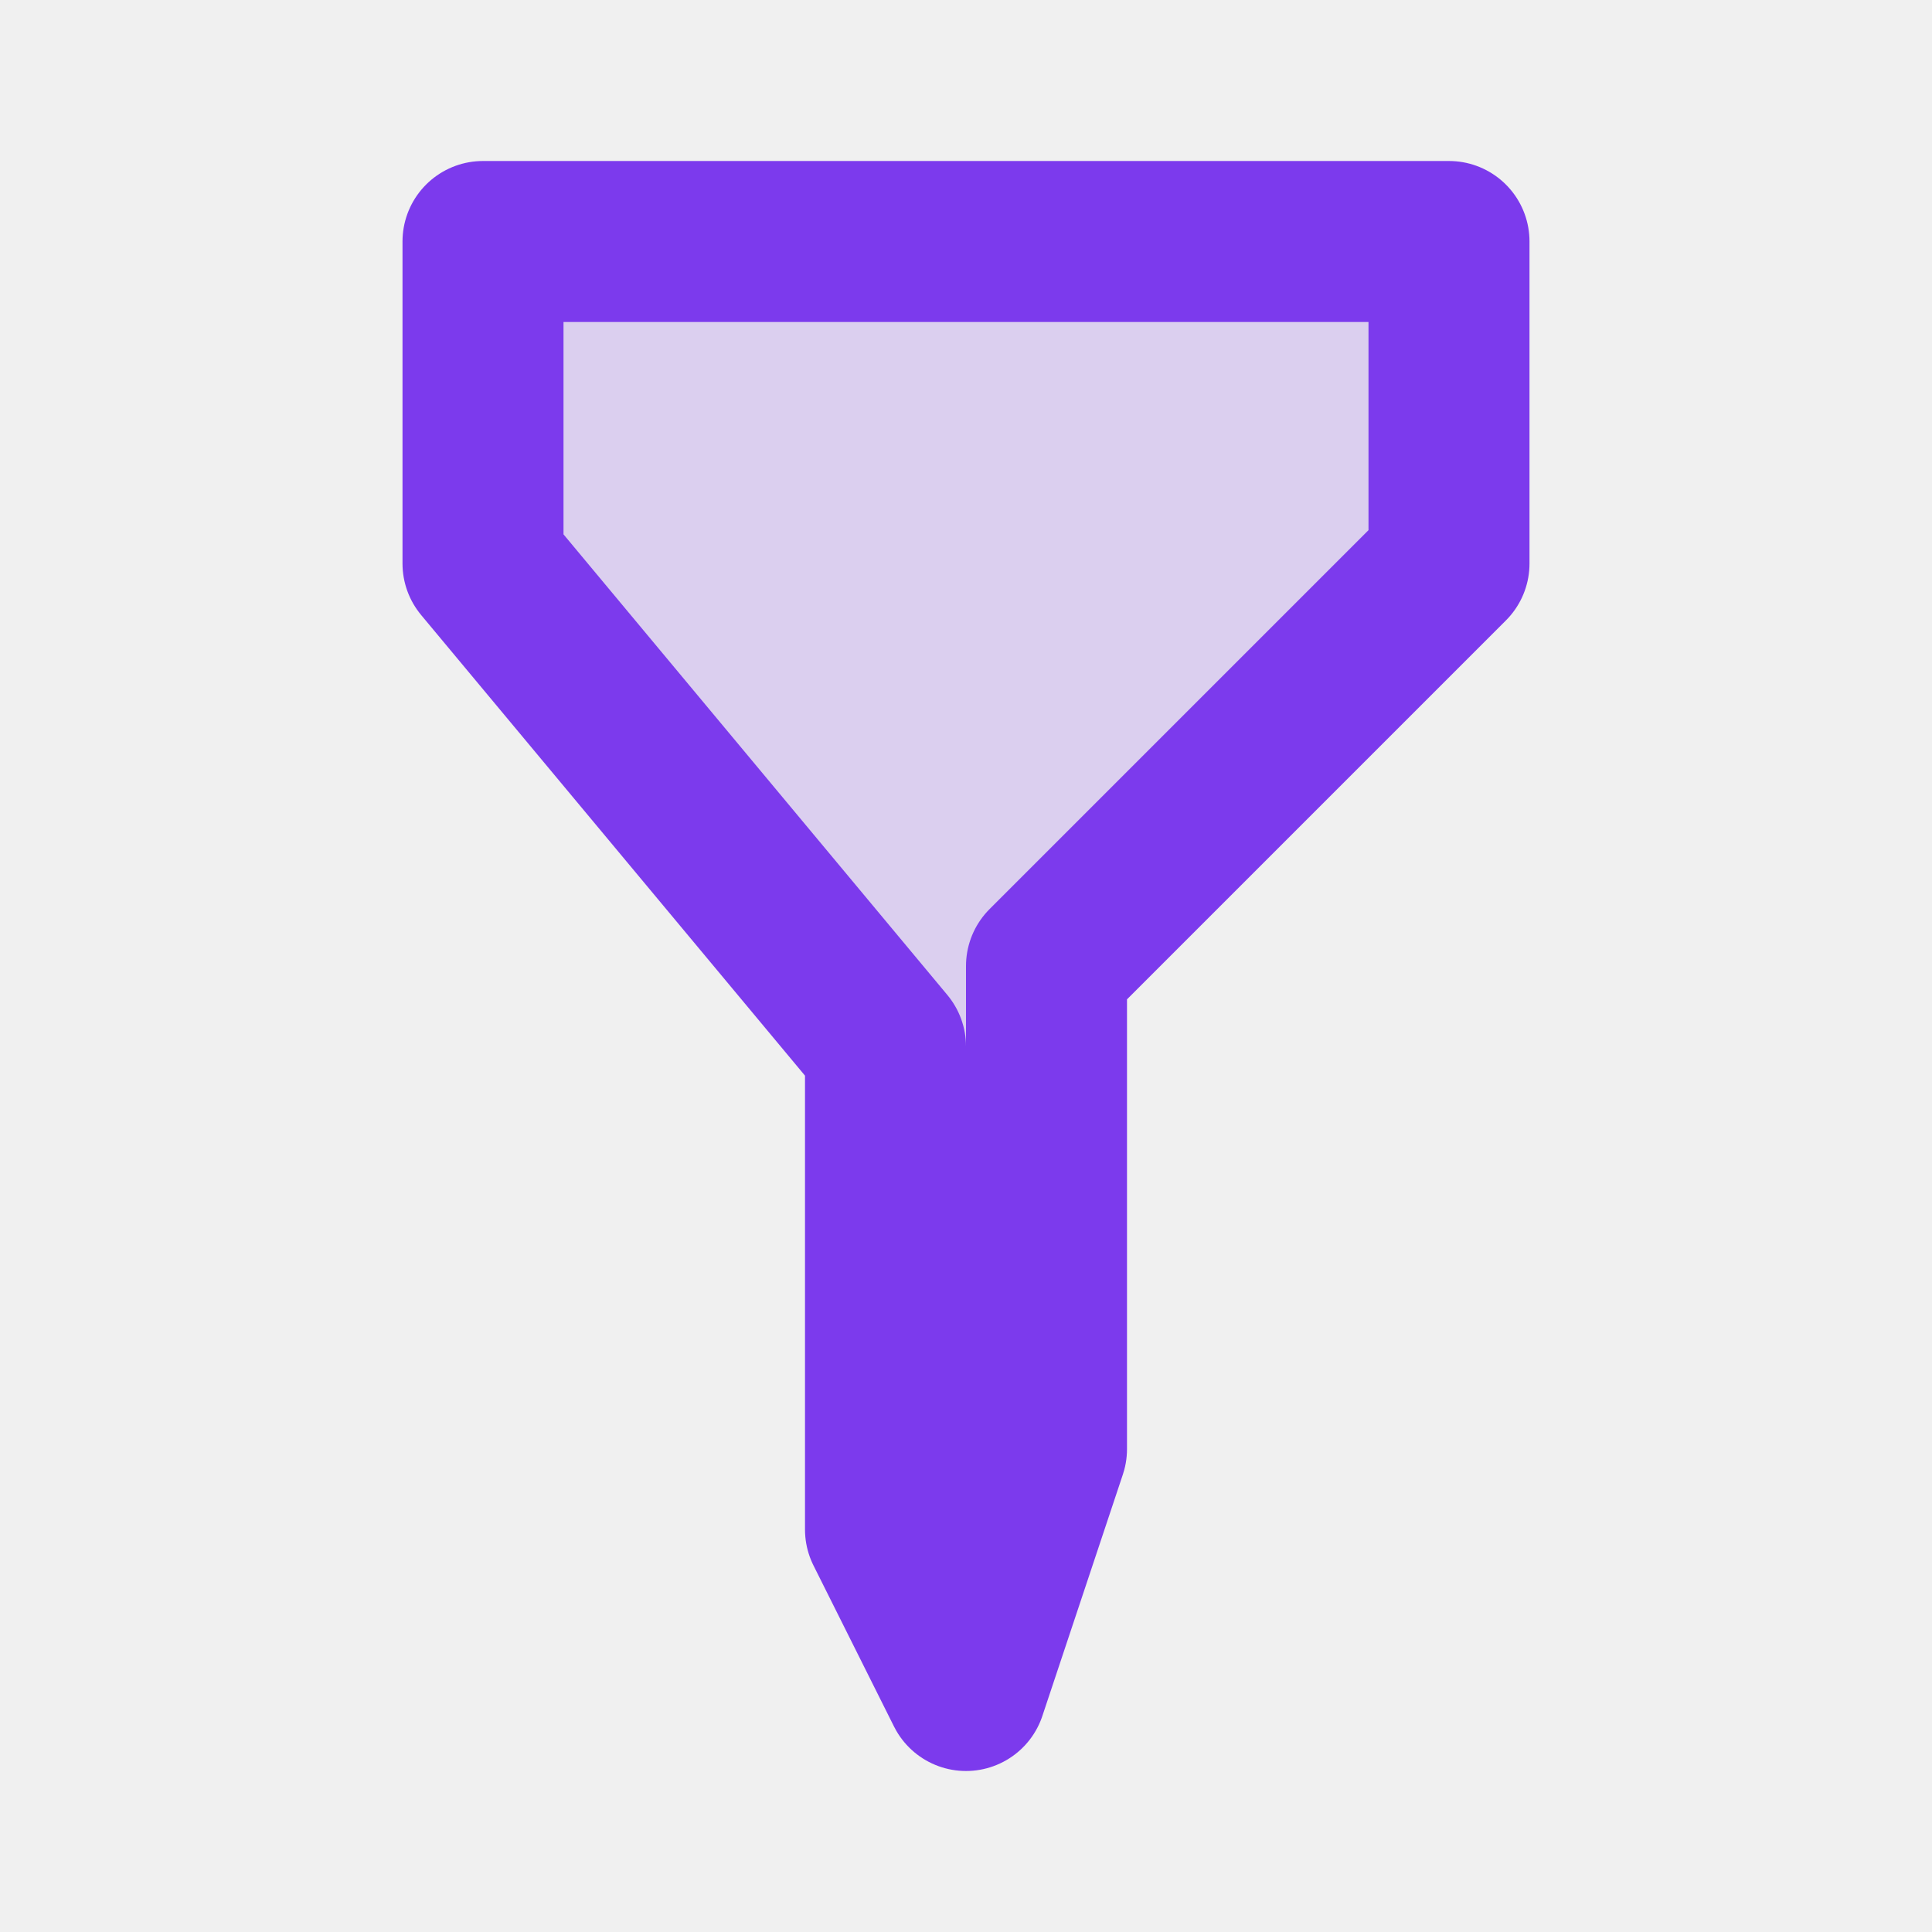
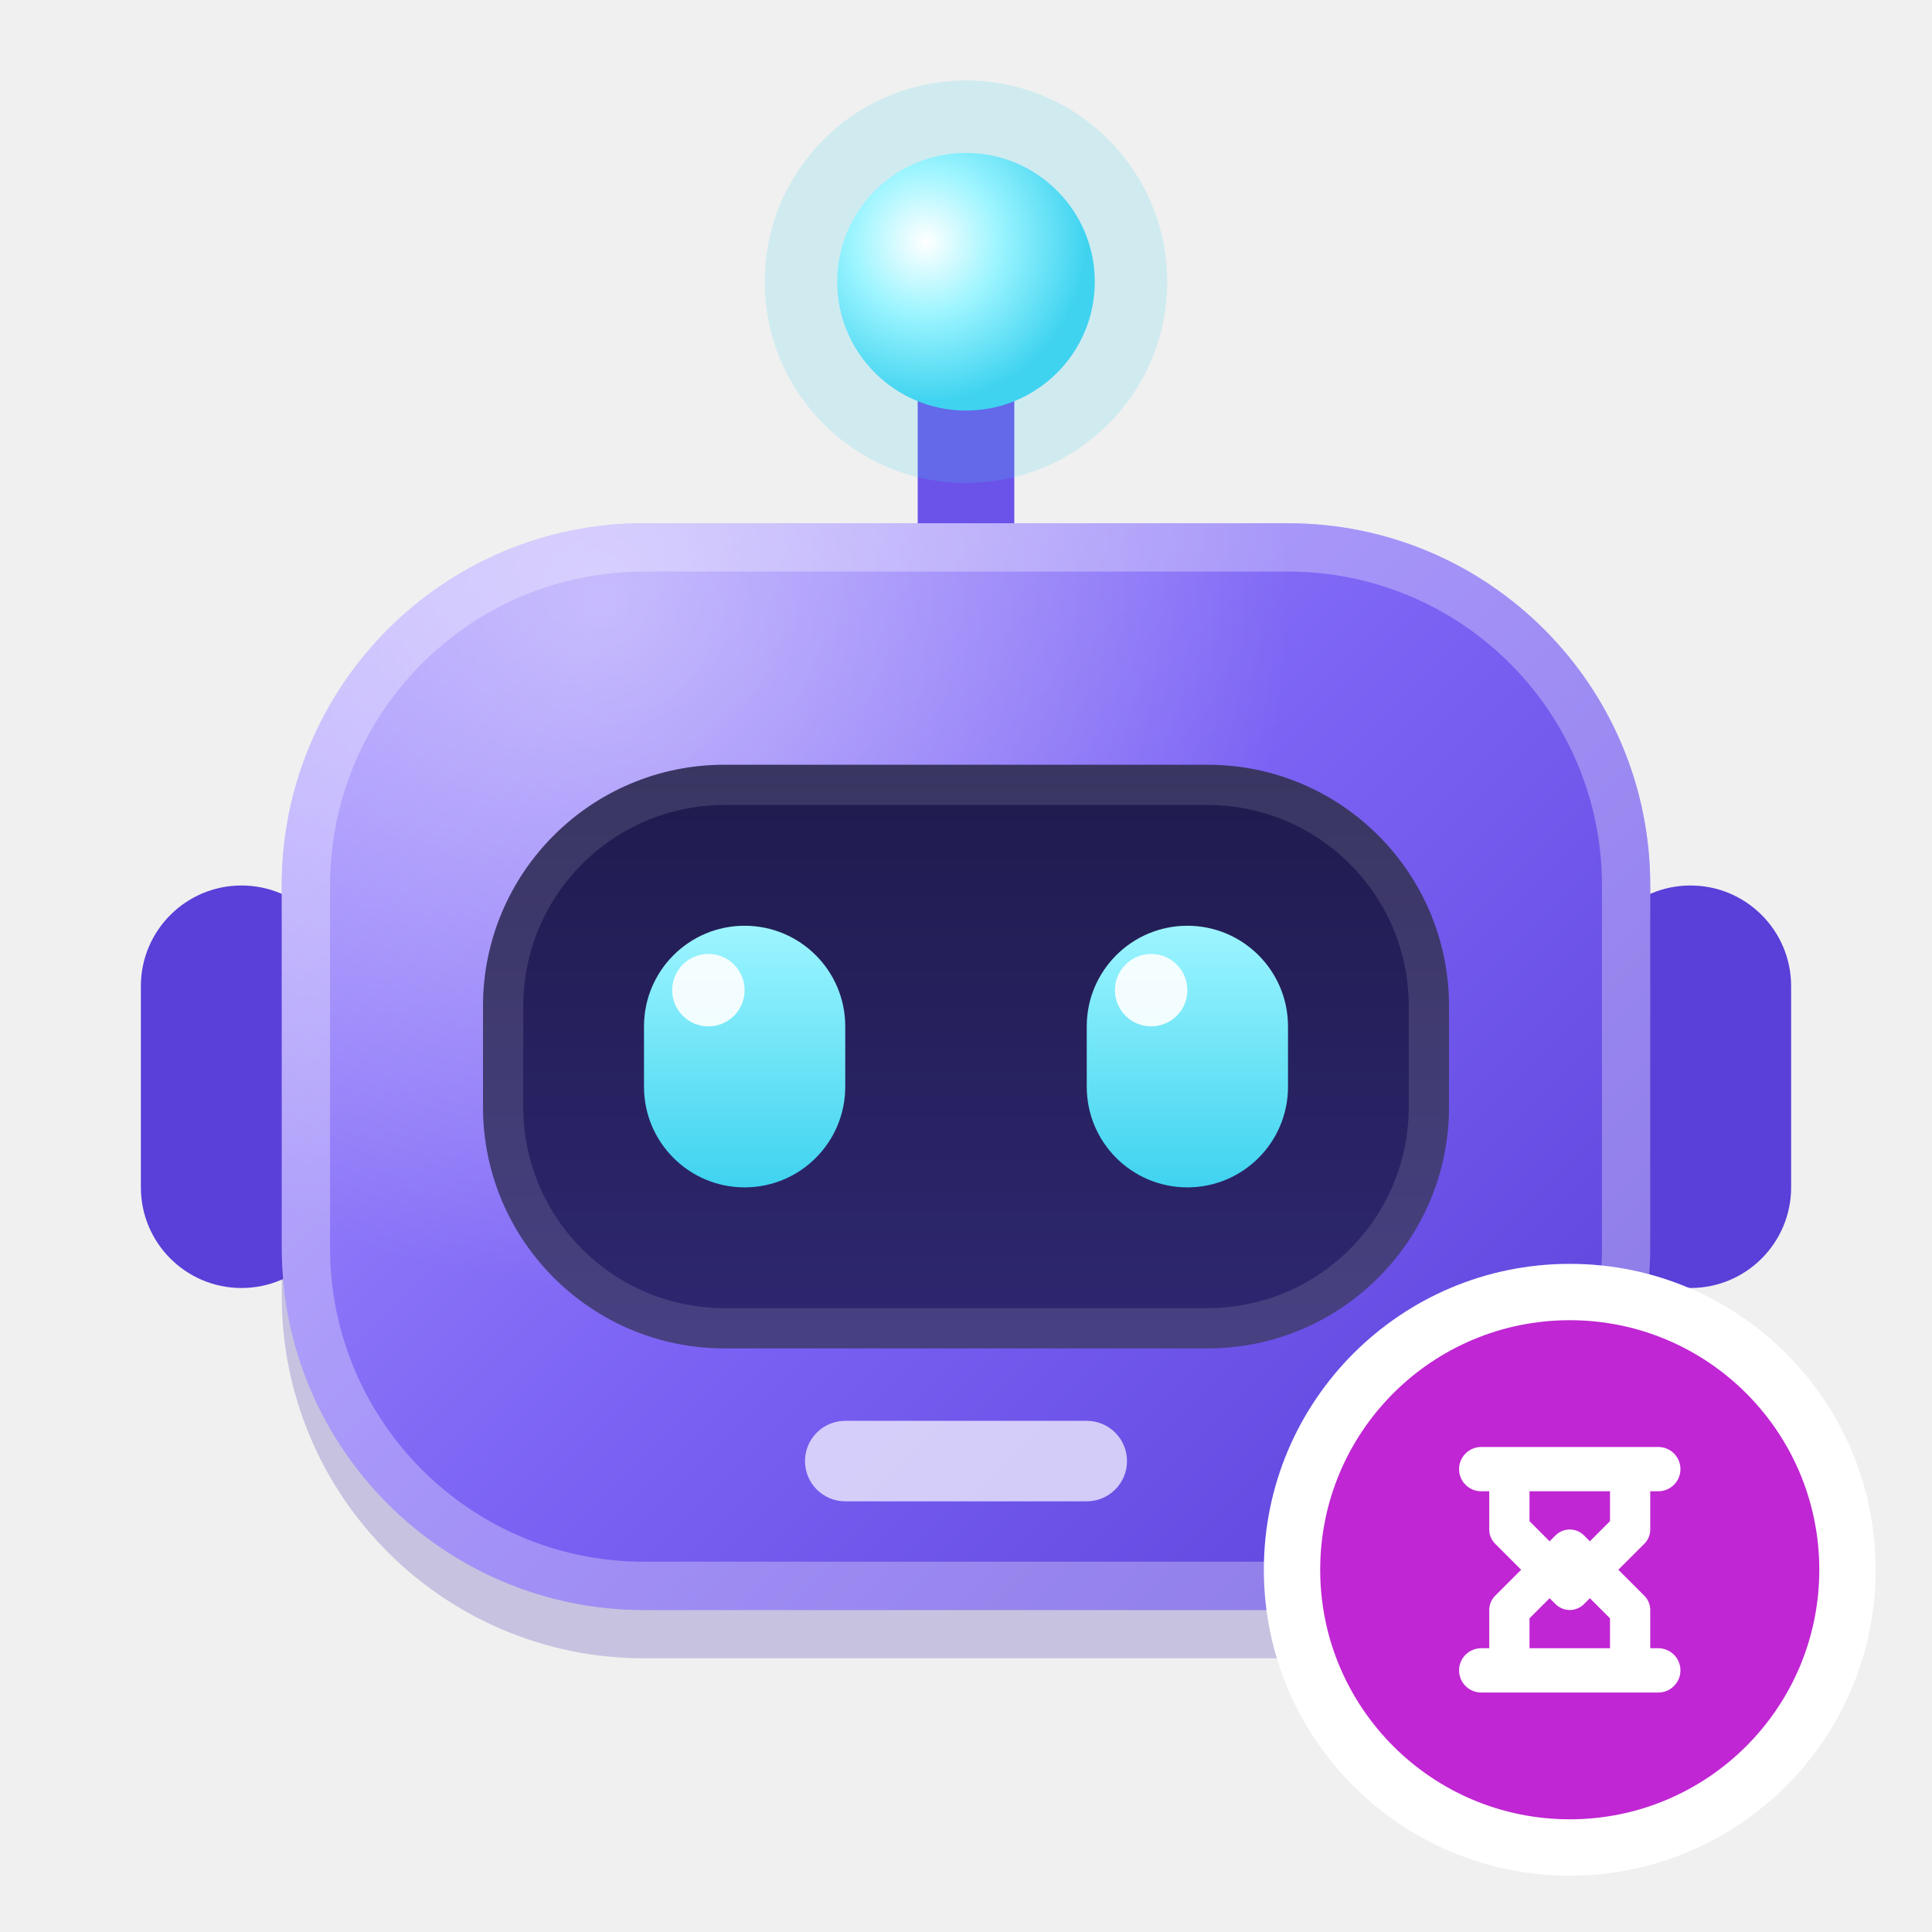
- <svg xmlns="http://www.w3.org/2000/svg" width="12" height="12" viewBox="0 0 12 12" fill="none" stroke="#7C3AED" stroke-width="1" stroke-linecap="round" stroke-linejoin="round">
-   <path d="M3 1.5h6v2l-2.5 2.5v3L6 10.5l-.5-1v-3L3 3.5z" fill="#7C3AED" fill-opacity="0.18" />
+ <svg xmlns="http://www.w3.org/2000/svg" width="48" height="48" viewBox="0 0 48 48" fill="none">
+   <defs>
+     <linearGradient id="head" x1="8" y1="12" x2="38" y2="42" gradientUnits="userSpaceOnUse">
+       <stop offset="0" stop-color="#A895FF" />
+       <stop offset="0.5" stop-color="#7C63F4" />
+       <stop offset="1" stop-color="#5A3FD8" />
+     </linearGradient>
+     <radialGradient id="glow" cx="15" cy="15" r="17" gradientUnits="userSpaceOnUse">
+       <stop offset="0" stop-color="#FFFFFF" stop-opacity="0.45" />
+       <stop offset="1" stop-color="#FFFFFF" stop-opacity="0" />
+     </radialGradient>
+     <linearGradient id="visor" x1="24" y1="19" x2="24" y2="33" gradientUnits="userSpaceOnUse">
+       <stop offset="0" stop-color="#1F1B4D" />
+       <stop offset="1" stop-color="#2E2770" />
+     </linearGradient>
+     <linearGradient id="eye" x1="0" y1="0" x2="0" y2="1">
+       <stop offset="0" stop-color="#9DF5FF" />
+       <stop offset="1" stop-color="#3FD3F0" />
+     </linearGradient>
+     <radialGradient id="bulb" cx="23" cy="6" r="4" gradientUnits="userSpaceOnUse">
+       <stop offset="0" stop-color="#FFFFFF" />
+       <stop offset="0.45" stop-color="#9DF5FF" />
+       <stop offset="1" stop-color="#3FD3F0" />
+     </radialGradient>
+   </defs>
+   <path d="M24 14V9" stroke="#6B52E8" stroke-width="2.4" stroke-linecap="round" />
+   <circle cx="24" cy="7" r="5" fill="#3FD3F0" fill-opacity="0.18" />
+   <circle cx="24" cy="7" r="3.2" fill="url(#bulb)" />
+   <rect x="3.5" y="22" width="5" height="10" rx="2.5" fill="#5A3FD8" />
+   <rect x="39.5" y="22" width="5" height="10" rx="2.5" fill="#5A3FD8" />
+   <rect x="7" y="14.2" width="34" height="27" rx="9" fill="#3A22A8" fill-opacity="0.22" />
+   <rect x="7" y="13" width="34" height="27" rx="9" fill="url(#head)" />
+   <rect x="7" y="13" width="34" height="27" rx="9" fill="url(#glow)" />
+   <rect x="7.6" y="13.6" width="32.8" height="25.8" rx="8.4" stroke="#FFFFFF" stroke-opacity="0.3" stroke-width="1.2" />
+   <rect x="12" y="19" width="24" height="14.5" rx="6" fill="url(#visor)" />
+   <rect x="12.5" y="19.5" width="23" height="13.5" rx="5.5" stroke="#FFFFFF" stroke-opacity="0.12" />
+   <rect x="16" y="23" width="5" height="6.5" rx="2.5" fill="url(#eye)" />
+   <rect x="27" y="23" width="5" height="6.5" rx="2.5" fill="url(#eye)" />
+   <circle cx="17.6" cy="24.6" r="0.9" fill="#FFFFFF" fill-opacity="0.9" />
+   <circle cx="28.6" cy="24.6" r="0.9" fill="#FFFFFF" fill-opacity="0.9" />
+   <rect x="20" y="35.3" width="8" height="2" rx="1" fill="#FFFFFF" fill-opacity="0.7" />
+   <circle cx="39" cy="39" r="7.6" fill="#FFFFFF" />
+   <circle cx="39" cy="39" r="6.2" fill="#C026D3" />
+   <path d="M36.8 36.5h4.4M36.8 41.5h4.4" stroke="#FFFFFF" stroke-linecap="round" stroke-linejoin="round" fill="none" stroke-width="1.1" />
+   <path d="M37.5 36.5v1.5l1.5 1.5 1.5-1.5v-1.5M37.5 41.5V40l1.5-1.5 1.5 1.5v1.5" stroke="#FFFFFF" stroke-linecap="round" stroke-linejoin="round" fill="none" stroke-width="1" />
</svg>
